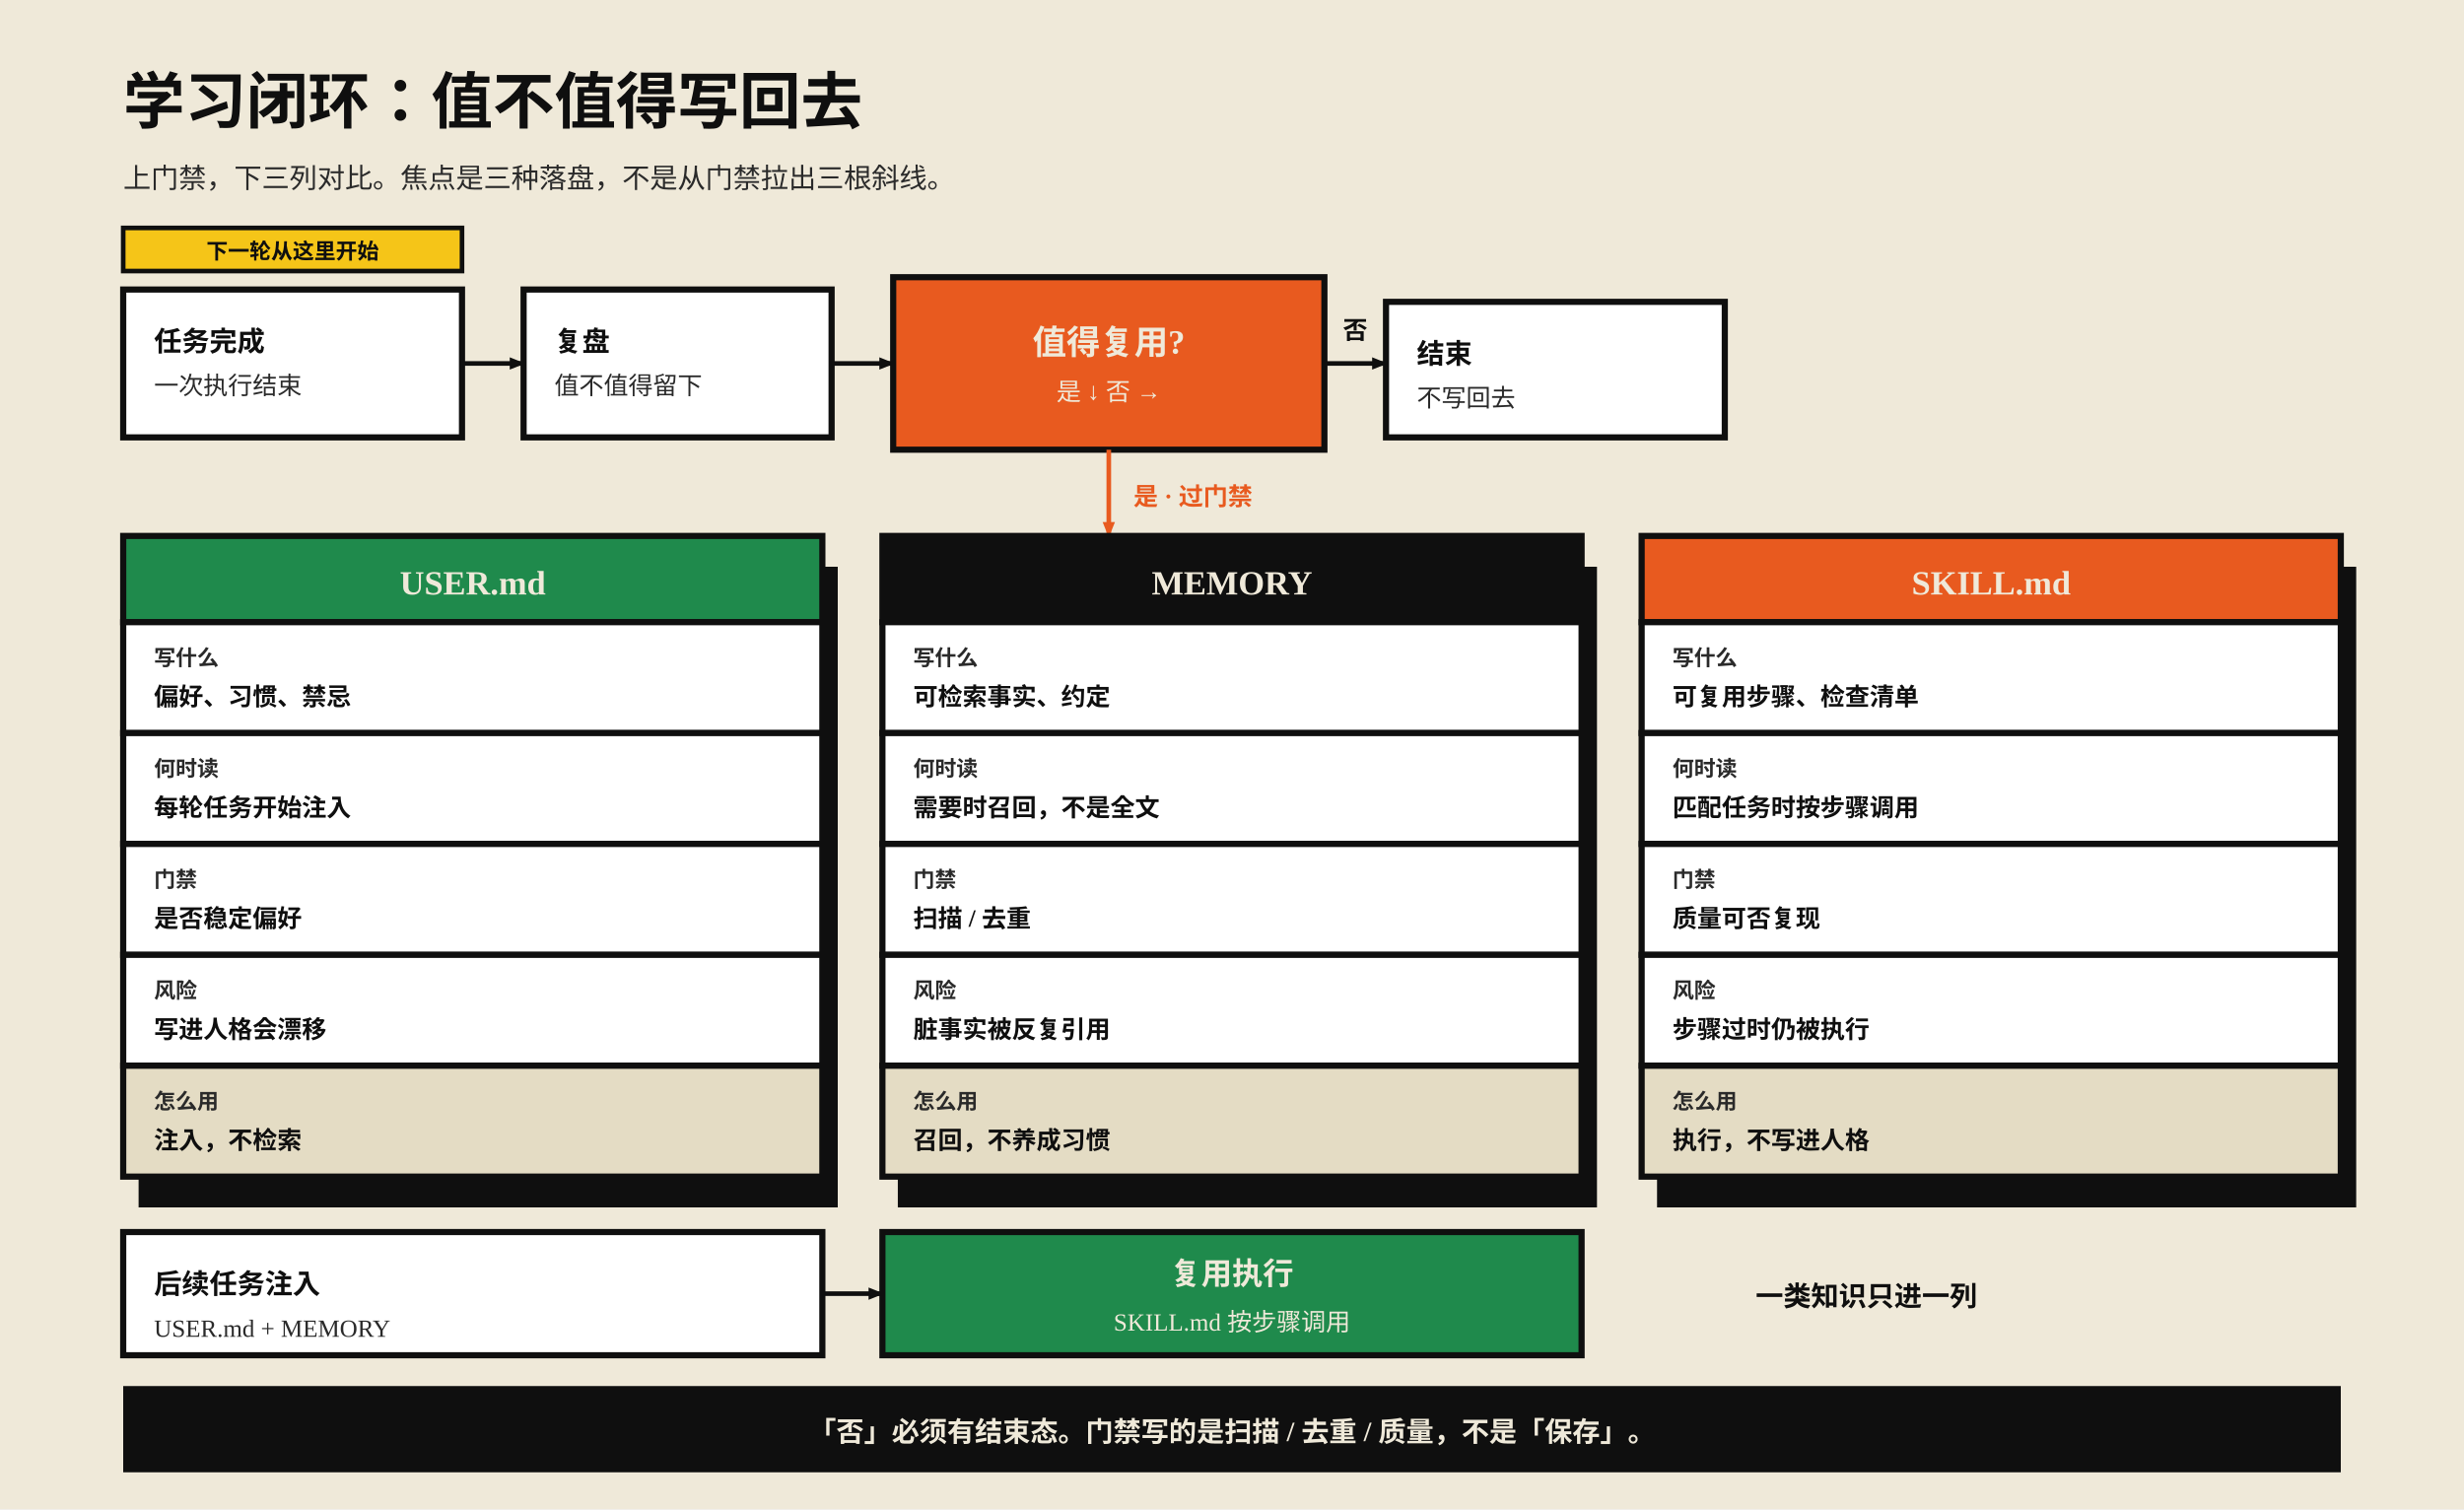
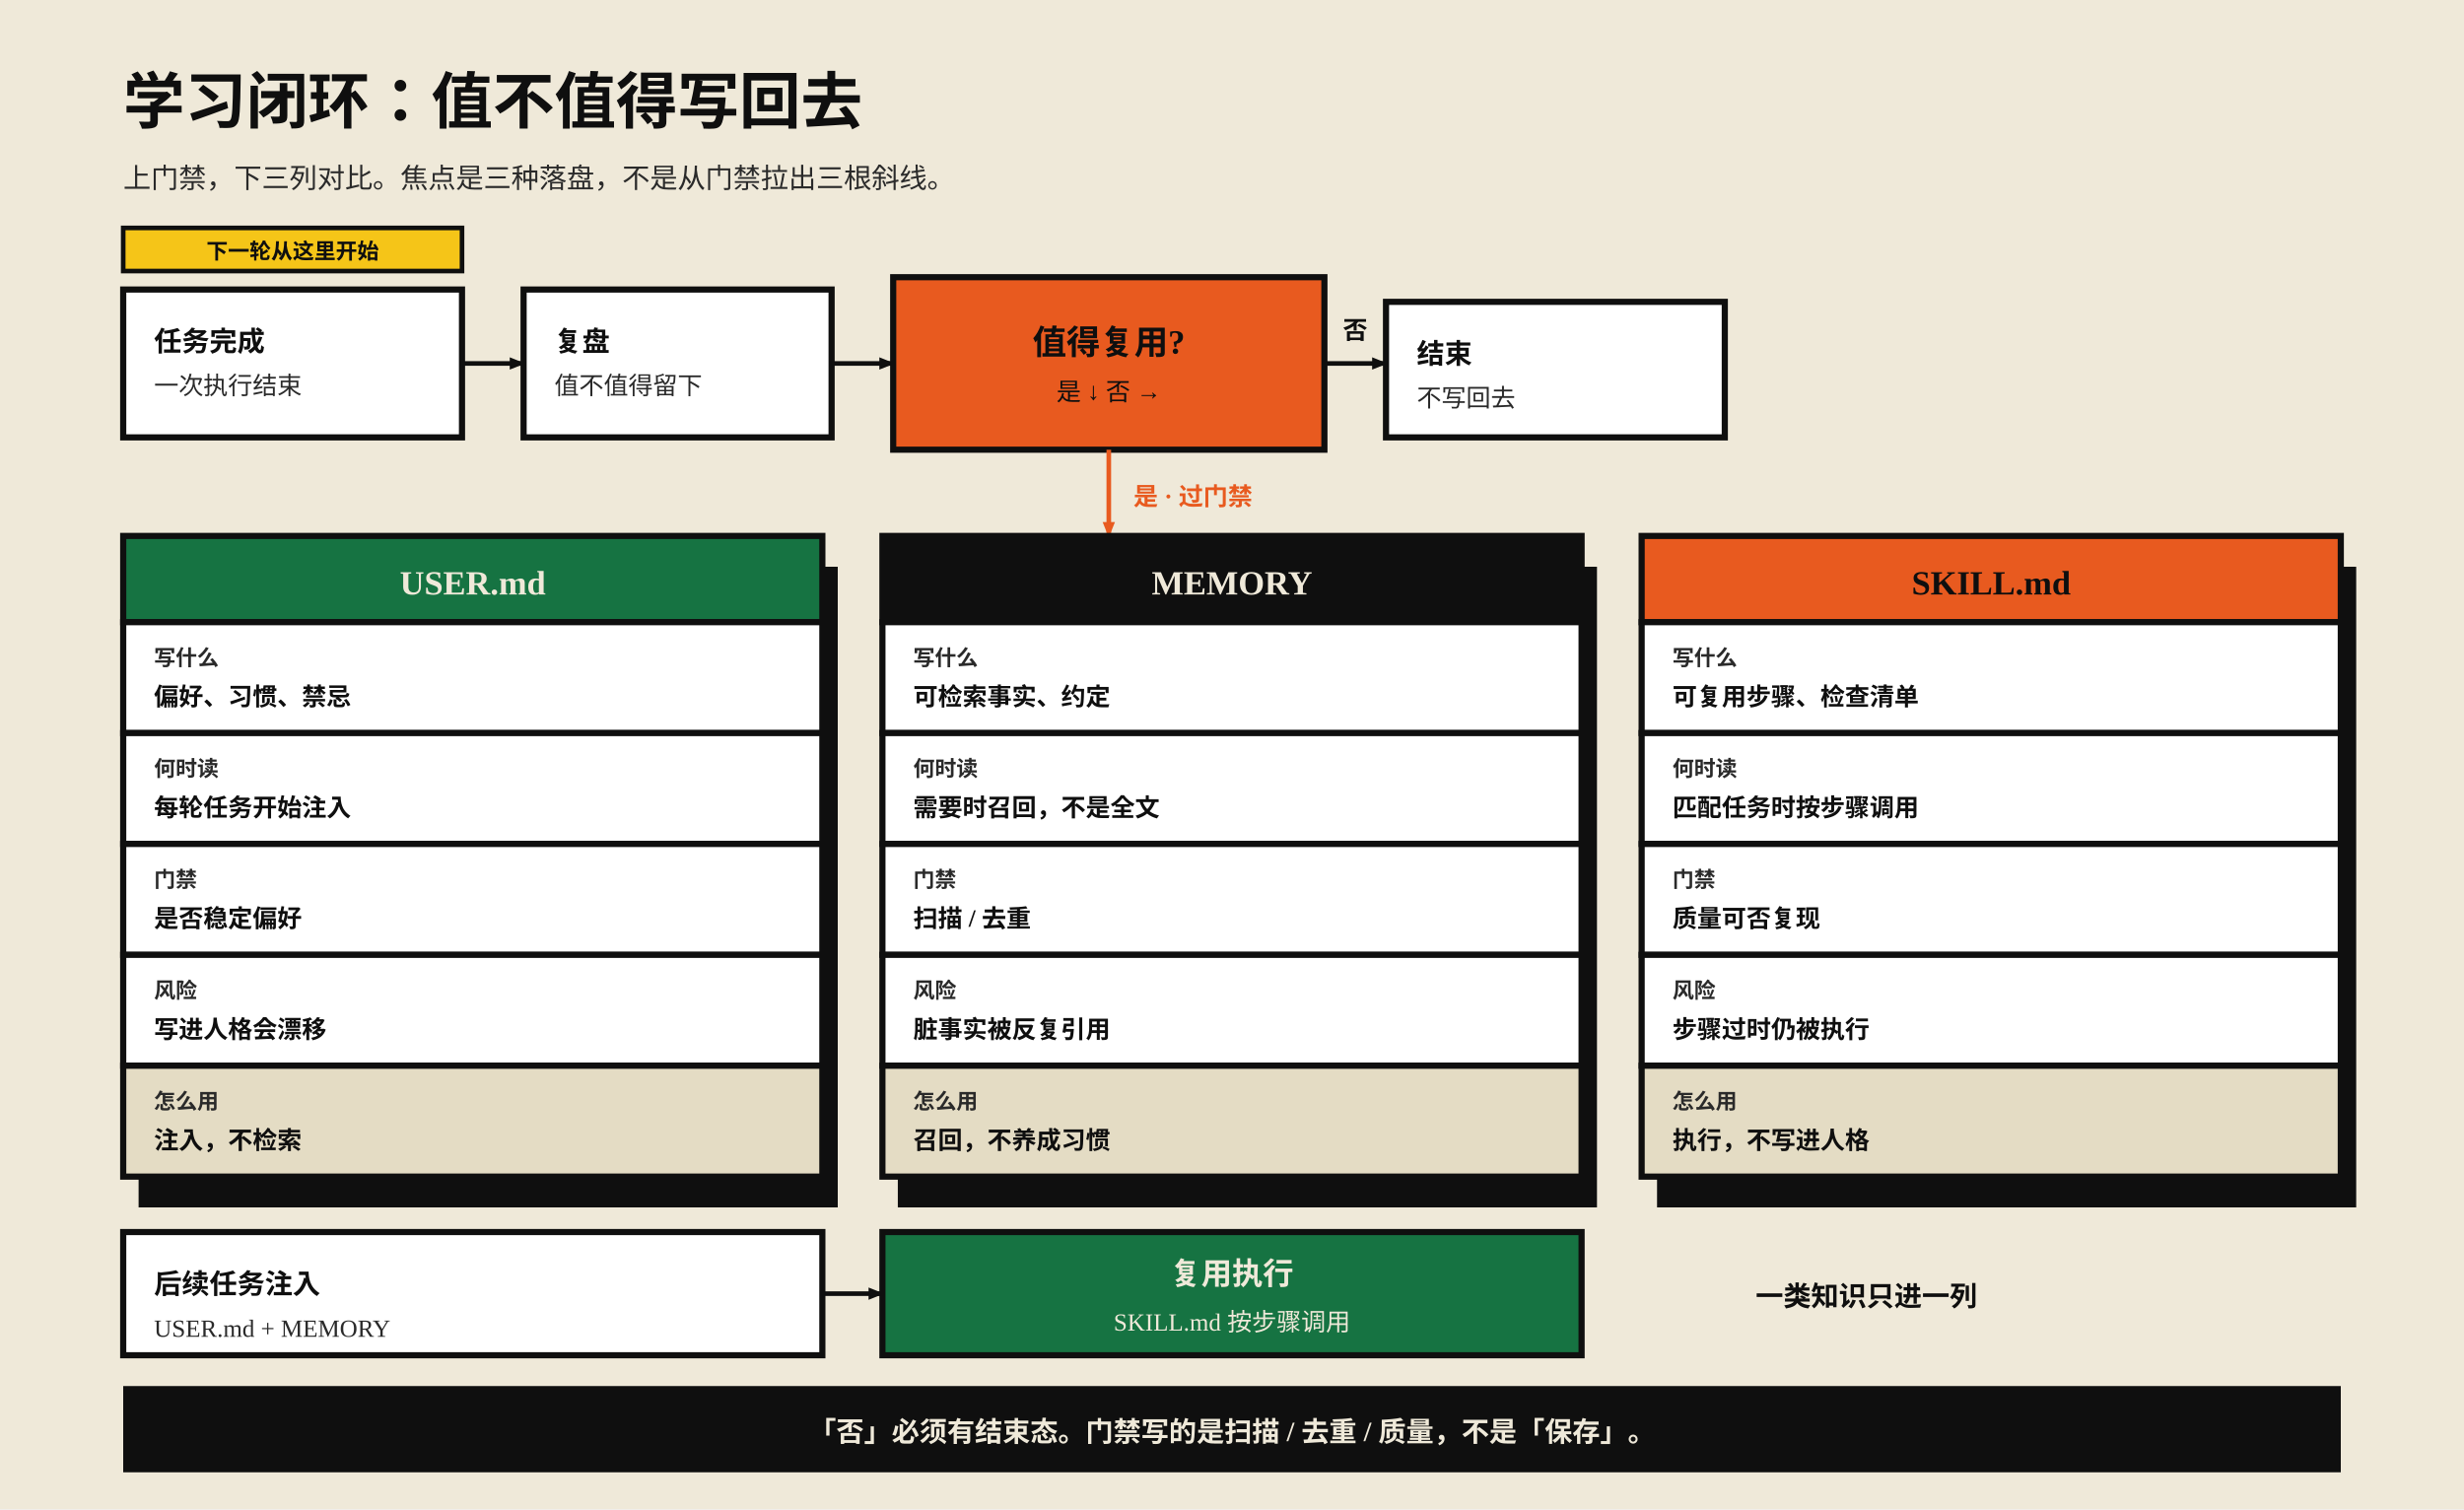
<svg xmlns="http://www.w3.org/2000/svg" viewBox="0 0 1600 980" width="1600" height="980">
  <defs>
    <marker id="arrow-gray" markerWidth="10" markerHeight="8" refX="9" refY="4" orient="auto" markerUnits="userSpaceOnUse">
      <path d="M0 0 L10 4 L0 8 z" fill="#94A3B8" />
    </marker>
    <marker id="arrow-blue" markerWidth="10" markerHeight="8" refX="9" refY="4" orient="auto" markerUnits="userSpaceOnUse">
      <path d="M0 0 L10 4 L0 8 z" fill="#2563EB" />
    </marker>
    <marker id="arrow-green" markerWidth="10" markerHeight="8" refX="9" refY="4" orient="auto" markerUnits="userSpaceOnUse">
      <path d="M0 0 L10 4 L0 8 z" fill="#16A34A" />
    </marker>
    <marker id="arrow-purple" markerWidth="10" markerHeight="8" refX="9" refY="4" orient="auto" markerUnits="userSpaceOnUse">
      <path d="M0 0 L10 4 L0 8 z" fill="#7C3AED" />
    </marker>
    <marker id="arrow-orange" markerWidth="10" markerHeight="8" refX="9" refY="4" orient="auto" markerUnits="userSpaceOnUse">
      <path d="M0 0 L10 4 L0 8 z" fill="#EA580C" />
    </marker>
    <marker id="arrow-red" markerWidth="10" markerHeight="8" refX="9" refY="4" orient="auto" markerUnits="userSpaceOnUse">
      <path d="M0 0 L10 4 L0 8 z" fill="#DC2626" />
    </marker>
    <marker id="arrow-ink" markerWidth="10" markerHeight="8" refX="9" refY="4" orient="auto" markerUnits="userSpaceOnUse">
      <path d="M0 0 L10 4 L0 8 z" fill="#0F0F0F" />
    </marker>
    <marker id="arrow-riso-green" markerWidth="10" markerHeight="8" refX="9" refY="4" orient="auto" markerUnits="userSpaceOnUse">
-       <path d="M0 0 L10 4 L0 8 z" fill="#1F8A4C" />
+       <path d="M0 0 L10 4 L0 8 z" fill="#167342" />
    </marker>
    <marker id="arrow-riso-orange" markerWidth="10" markerHeight="8" refX="9" refY="4" orient="auto" markerUnits="userSpaceOnUse">
      <path d="M0 0 L10 4 L0 8 z" fill="#E85A1F" />
    </marker>
    <marker id="arrow-cobalt" markerWidth="10" markerHeight="8" refX="9" refY="4" orient="auto" markerUnits="userSpaceOnUse">
      <path d="M0 0 L10 4 L0 8 z" fill="#375DFE" />
    </marker>
    <marker id="arrow-coral" markerWidth="10" markerHeight="8" refX="9" refY="4" orient="auto" markerUnits="userSpaceOnUse">
      <path d="M0 0 L10 4 L0 8 z" fill="#E85D5D" />
    </marker>
    <marker id="arrow-grove" markerWidth="10" markerHeight="8" refX="9" refY="4" orient="auto" markerUnits="userSpaceOnUse">
      <path d="M0 0 L10 4 L0 8 z" fill="#192B1B" />
    </marker>
    <marker id="arrow-avo" markerWidth="10" markerHeight="8" refX="9" refY="4" orient="auto" markerUnits="userSpaceOnUse">
      <path d="M0 0 L10 4 L0 8 z" fill="#0055A4" />
    </marker>
  </defs>
  <rect x="0" y="0" width="1600" height="980" rx="0" fill="#EFE9D9" stroke="#EFE9D9" stroke-width="0" />
  <text x="80" y="80" font-size="40" font-weight="700" fill="#0F0F0F" text-anchor="start">学习闭环：值不值得写回去</text>
  <text x="80" y="122" font-size="18" font-weight="400" fill="#2A2A2A" text-anchor="start">上门禁，下三列对比。焦点是三种落盘，不是从门禁拉出三根斜线。</text>
  <rect x="80" y="148" width="220" height="28" rx="0" fill="#F5C518" stroke="#0F0F0F" stroke-width="3" />
  <text x="190" y="168" font-size="14" font-weight="700" fill="#0F0F0F" text-anchor="middle">下一轮从这里开始</text>
  <rect x="80" y="188" width="220" height="96" rx="0" fill="#FFFFFF" stroke="#0F0F0F" stroke-width="4" />
  <text x="100" y="228" font-size="18" font-weight="700" fill="#0F0F0F" text-anchor="start">任务完成</text>
  <text x="100" y="256" font-size="16" font-weight="400" fill="#2A2A2A" text-anchor="start">一次执行结束</text>
  <rect x="340" y="188" width="200" height="96" rx="0" fill="#FFFFFF" stroke="#0F0F0F" stroke-width="4" />
  <text x="360" y="228" font-size="18" font-weight="700" fill="#0F0F0F" text-anchor="start">复盘</text>
  <text x="360" y="256" font-size="16" font-weight="400" fill="#2A2A2A" text-anchor="start">值不值得留下</text>
  <rect x="580" y="180" width="280" height="112" rx="0" fill="#E85A1F" stroke="#0F0F0F" stroke-width="4" />
-   <text x="720" y="230" font-size="22" font-weight="700" fill="#EFE9D9" text-anchor="middle">值得复用?</text>
-   <text x="720" y="260" font-size="16" font-weight="400" fill="#EFE9D9" text-anchor="middle">是 ↓   否 →</text>
+   <text x="720" y="230" font-size="22" font-weight="700" fill="#0F0F0F" text-anchor="middle" data-bg="#E85A1F">值得复用?</text>
+   <text x="720" y="260" font-size="16" font-weight="400" fill="#0F0F0F" text-anchor="middle" data-bg="#E85A1F">是 ↓   否 →</text>
  <rect x="900" y="196" width="220" height="88" rx="0" fill="#FFFFFF" stroke="#0F0F0F" stroke-width="4" />
  <text x="920" y="236" font-size="18" font-weight="700" fill="#0F0F0F" text-anchor="start">结束</text>
  <text x="920" y="264" font-size="16" font-weight="400" fill="#2A2A2A" text-anchor="start">不写回去</text>
-   <line x1="300" y1="236" x2="340" y2="236" fill="none" stroke="#0F0F0F" stroke-width="3" marker-end="url(#arrow-ink)" />
-   <line x1="540" y1="236" x2="580" y2="236" fill="none" stroke="#0F0F0F" stroke-width="3" marker-end="url(#arrow-ink)" />
-   <line x1="860" y1="236" x2="900" y2="236" fill="none" stroke="#0F0F0F" stroke-width="3" marker-end="url(#arrow-ink)" />
+   <line data-role="edge" x1="300" y1="236" x2="340" y2="236" fill="none" stroke="#0F0F0F" stroke-width="3" marker-end="url(#arrow-ink)" />
+   <line data-role="edge" x1="540" y1="236" x2="580" y2="236" fill="none" stroke="#0F0F0F" stroke-width="3" marker-end="url(#arrow-ink)" />
+   <line data-role="edge" x1="860" y1="236" x2="900" y2="236" fill="none" stroke="#0F0F0F" stroke-width="3" marker-end="url(#arrow-ink)" />
  <text x="872" y="220" font-size="16" font-weight="700" fill="#0F0F0F" text-anchor="start">否</text>
-   <polyline points="720,292 720,348" fill="none" stroke="#E85A1F" stroke-width="3" marker-end="url(#arrow-riso-orange)" />
+   <polyline data-role="edge" points="720,292 720,348" fill="none" stroke="#E85A1F" stroke-width="3" marker-end="url(#arrow-riso-orange)" />
  <text x="736" y="328" font-size="16" font-weight="700" fill="#E85A1F" text-anchor="start">是 · 过门禁</text>
  <rect x="90" y="368" width="454" height="416" rx="0" fill="#0F0F0F" stroke="#0F0F0F" stroke-width="0" />
-   <rect x="80" y="348" width="454" height="56" rx="0" fill="#1F8A4C" stroke="#0F0F0F" stroke-width="4" />
-   <text x="307" y="386" font-size="22" font-weight="700" fill="#EFE9D9" text-anchor="middle">USER.md</text>
+   <rect x="80" y="348" width="454" height="56" rx="0" fill="#167342" stroke="#0F0F0F" stroke-width="4" />
+   <text x="307" y="386" font-size="22" font-weight="700" fill="#EFE9D9" text-anchor="middle" data-bg="#167342">USER.md</text>
  <rect x="80" y="404" width="454" height="72" rx="0" fill="#FFFFFF" stroke="#0F0F0F" stroke-width="4" />
  <text x="100" y="432" font-size="14" font-weight="700" fill="#2A2A2A" text-anchor="start">写什么</text>
  <text x="100" y="458" font-size="16" font-weight="700" fill="#0F0F0F" text-anchor="start">偏好、习惯、禁忌</text>
  <rect x="80" y="476" width="454" height="72" rx="0" fill="#FFFFFF" stroke="#0F0F0F" stroke-width="4" />
  <text x="100" y="504" font-size="14" font-weight="700" fill="#2A2A2A" text-anchor="start">何时读</text>
  <text x="100" y="530" font-size="16" font-weight="700" fill="#0F0F0F" text-anchor="start">每轮任务开始注入</text>
  <rect x="80" y="548" width="454" height="72" rx="0" fill="#FFFFFF" stroke="#0F0F0F" stroke-width="4" />
  <text x="100" y="576" font-size="14" font-weight="700" fill="#2A2A2A" text-anchor="start">门禁</text>
  <text x="100" y="602" font-size="16" font-weight="700" fill="#0F0F0F" text-anchor="start">是否稳定偏好</text>
  <rect x="80" y="620" width="454" height="72" rx="0" fill="#FFFFFF" stroke="#0F0F0F" stroke-width="4" />
  <text x="100" y="648" font-size="14" font-weight="700" fill="#2A2A2A" text-anchor="start">风险</text>
  <text x="100" y="674" font-size="16" font-weight="700" fill="#0F0F0F" text-anchor="start">写进人格会漂移</text>
  <rect x="80" y="692" width="454" height="72" rx="0" fill="#E4DCC4" stroke="#0F0F0F" stroke-width="4" />
  <text x="100" y="720" font-size="14" font-weight="700" fill="#2A2A2A" text-anchor="start">怎么用</text>
  <text x="100" y="746" font-size="16" font-weight="700" fill="#0F0F0F" text-anchor="start">注入，不检索</text>
  <rect x="583" y="368" width="454" height="416" rx="0" fill="#0F0F0F" stroke="#0F0F0F" stroke-width="0" />
  <rect x="573" y="348" width="454" height="56" rx="0" fill="#0F0F0F" stroke="#0F0F0F" stroke-width="4" />
-   <text x="800" y="386" font-size="22" font-weight="700" fill="#EFE9D9" text-anchor="middle">MEMORY</text>
+   <text x="800" y="386" font-size="22" font-weight="700" fill="#EFE9D9" text-anchor="middle" data-bg="#0F0F0F">MEMORY</text>
  <rect x="573" y="404" width="454" height="72" rx="0" fill="#FFFFFF" stroke="#0F0F0F" stroke-width="4" />
  <text x="593" y="432" font-size="14" font-weight="700" fill="#2A2A2A" text-anchor="start">写什么</text>
  <text x="593" y="458" font-size="16" font-weight="700" fill="#0F0F0F" text-anchor="start">可检索事实、约定</text>
  <rect x="573" y="476" width="454" height="72" rx="0" fill="#FFFFFF" stroke="#0F0F0F" stroke-width="4" />
  <text x="593" y="504" font-size="14" font-weight="700" fill="#2A2A2A" text-anchor="start">何时读</text>
  <text x="593" y="530" font-size="16" font-weight="700" fill="#0F0F0F" text-anchor="start">需要时召回，不是全文</text>
  <rect x="573" y="548" width="454" height="72" rx="0" fill="#FFFFFF" stroke="#0F0F0F" stroke-width="4" />
  <text x="593" y="576" font-size="14" font-weight="700" fill="#2A2A2A" text-anchor="start">门禁</text>
  <text x="593" y="602" font-size="16" font-weight="700" fill="#0F0F0F" text-anchor="start">扫描 / 去重</text>
  <rect x="573" y="620" width="454" height="72" rx="0" fill="#FFFFFF" stroke="#0F0F0F" stroke-width="4" />
  <text x="593" y="648" font-size="14" font-weight="700" fill="#2A2A2A" text-anchor="start">风险</text>
  <text x="593" y="674" font-size="16" font-weight="700" fill="#0F0F0F" text-anchor="start">脏事实被反复引用</text>
  <rect x="573" y="692" width="454" height="72" rx="0" fill="#E4DCC4" stroke="#0F0F0F" stroke-width="4" />
  <text x="593" y="720" font-size="14" font-weight="700" fill="#2A2A2A" text-anchor="start">怎么用</text>
  <text x="593" y="746" font-size="16" font-weight="700" fill="#0F0F0F" text-anchor="start">召回，不养成习惯</text>
  <rect x="1076" y="368" width="454" height="416" rx="0" fill="#0F0F0F" stroke="#0F0F0F" stroke-width="0" />
  <rect x="1066" y="348" width="454" height="56" rx="0" fill="#E85A1F" stroke="#0F0F0F" stroke-width="4" />
-   <text x="1293" y="386" font-size="22" font-weight="700" fill="#EFE9D9" text-anchor="middle">SKILL.md</text>
+   <text x="1293" y="386" font-size="22" font-weight="700" fill="#0F0F0F" text-anchor="middle" data-bg="#E85A1F">SKILL.md</text>
  <rect x="1066" y="404" width="454" height="72" rx="0" fill="#FFFFFF" stroke="#0F0F0F" stroke-width="4" />
  <text x="1086" y="432" font-size="14" font-weight="700" fill="#2A2A2A" text-anchor="start">写什么</text>
  <text x="1086" y="458" font-size="16" font-weight="700" fill="#0F0F0F" text-anchor="start">可复用步骤、检查清单</text>
  <rect x="1066" y="476" width="454" height="72" rx="0" fill="#FFFFFF" stroke="#0F0F0F" stroke-width="4" />
  <text x="1086" y="504" font-size="14" font-weight="700" fill="#2A2A2A" text-anchor="start">何时读</text>
  <text x="1086" y="530" font-size="16" font-weight="700" fill="#0F0F0F" text-anchor="start">匹配任务时按步骤调用</text>
  <rect x="1066" y="548" width="454" height="72" rx="0" fill="#FFFFFF" stroke="#0F0F0F" stroke-width="4" />
  <text x="1086" y="576" font-size="14" font-weight="700" fill="#2A2A2A" text-anchor="start">门禁</text>
  <text x="1086" y="602" font-size="16" font-weight="700" fill="#0F0F0F" text-anchor="start">质量可否复现</text>
  <rect x="1066" y="620" width="454" height="72" rx="0" fill="#FFFFFF" stroke="#0F0F0F" stroke-width="4" />
  <text x="1086" y="648" font-size="14" font-weight="700" fill="#2A2A2A" text-anchor="start">风险</text>
  <text x="1086" y="674" font-size="16" font-weight="700" fill="#0F0F0F" text-anchor="start">步骤过时仍被执行</text>
  <rect x="1066" y="692" width="454" height="72" rx="0" fill="#E4DCC4" stroke="#0F0F0F" stroke-width="4" />
  <text x="1086" y="720" font-size="14" font-weight="700" fill="#2A2A2A" text-anchor="start">怎么用</text>
  <text x="1086" y="746" font-size="16" font-weight="700" fill="#0F0F0F" text-anchor="start">执行，不写进人格</text>
  <rect x="80" y="800" width="454" height="80" rx="0" fill="#FFFFFF" stroke="#0F0F0F" stroke-width="4" />
  <text x="100" y="840" font-size="18" font-weight="700" fill="#0F0F0F" text-anchor="start">后续任务注入</text>
  <text x="100" y="868" font-size="16" font-weight="400" fill="#2A2A2A" text-anchor="start">USER.md + MEMORY</text>
-   <rect x="573" y="800" width="454" height="80" rx="0" fill="#1F8A4C" stroke="#0F0F0F" stroke-width="4" />
-   <text x="800" y="834" font-size="20" font-weight="700" fill="#EFE9D9" text-anchor="middle">复用执行</text>
-   <text x="800" y="864" font-size="16" font-weight="400" fill="#EFE9D9" text-anchor="middle">SKILL.md 按步骤调用</text>
+   <rect x="573" y="800" width="454" height="80" rx="0" fill="#167342" stroke="#0F0F0F" stroke-width="4" />
+   <text x="800" y="834" font-size="20" font-weight="700" fill="#EFE9D9" text-anchor="middle" data-bg="#167342">复用执行</text>
+   <text x="800" y="864" font-size="16" font-weight="400" fill="#EFE9D9" text-anchor="middle" data-bg="#167342">SKILL.md 按步骤调用</text>
  <text x="1140" y="848" font-size="18" font-weight="700" fill="#0F0F0F" text-anchor="start">一类知识只进一列</text>
-   <line x1="534" y1="840" x2="573" y2="840" fill="none" stroke="#0F0F0F" stroke-width="3" marker-end="url(#arrow-ink)" />
+   <line data-role="edge" x1="534" y1="840" x2="573" y2="840" fill="none" stroke="#0F0F0F" stroke-width="3" marker-end="url(#arrow-ink)" />
  <rect x="80" y="900" width="1440" height="56" rx="0" fill="#0F0F0F" stroke="#0F0F0F" stroke-width="0" />
-   <text x="800" y="936" font-size="18" font-weight="700" fill="#EFE9D9" text-anchor="middle">「否」必须有结束态。门禁写的是扫描 / 去重 / 质量，不是「保存」。</text>
+   <text x="800" y="936" font-size="18" font-weight="700" fill="#EFE9D9" text-anchor="middle" data-bg="#0F0F0F">「否」必须有结束态。门禁写的是扫描 / 去重 / 质量，不是「保存」。</text>
</svg>
